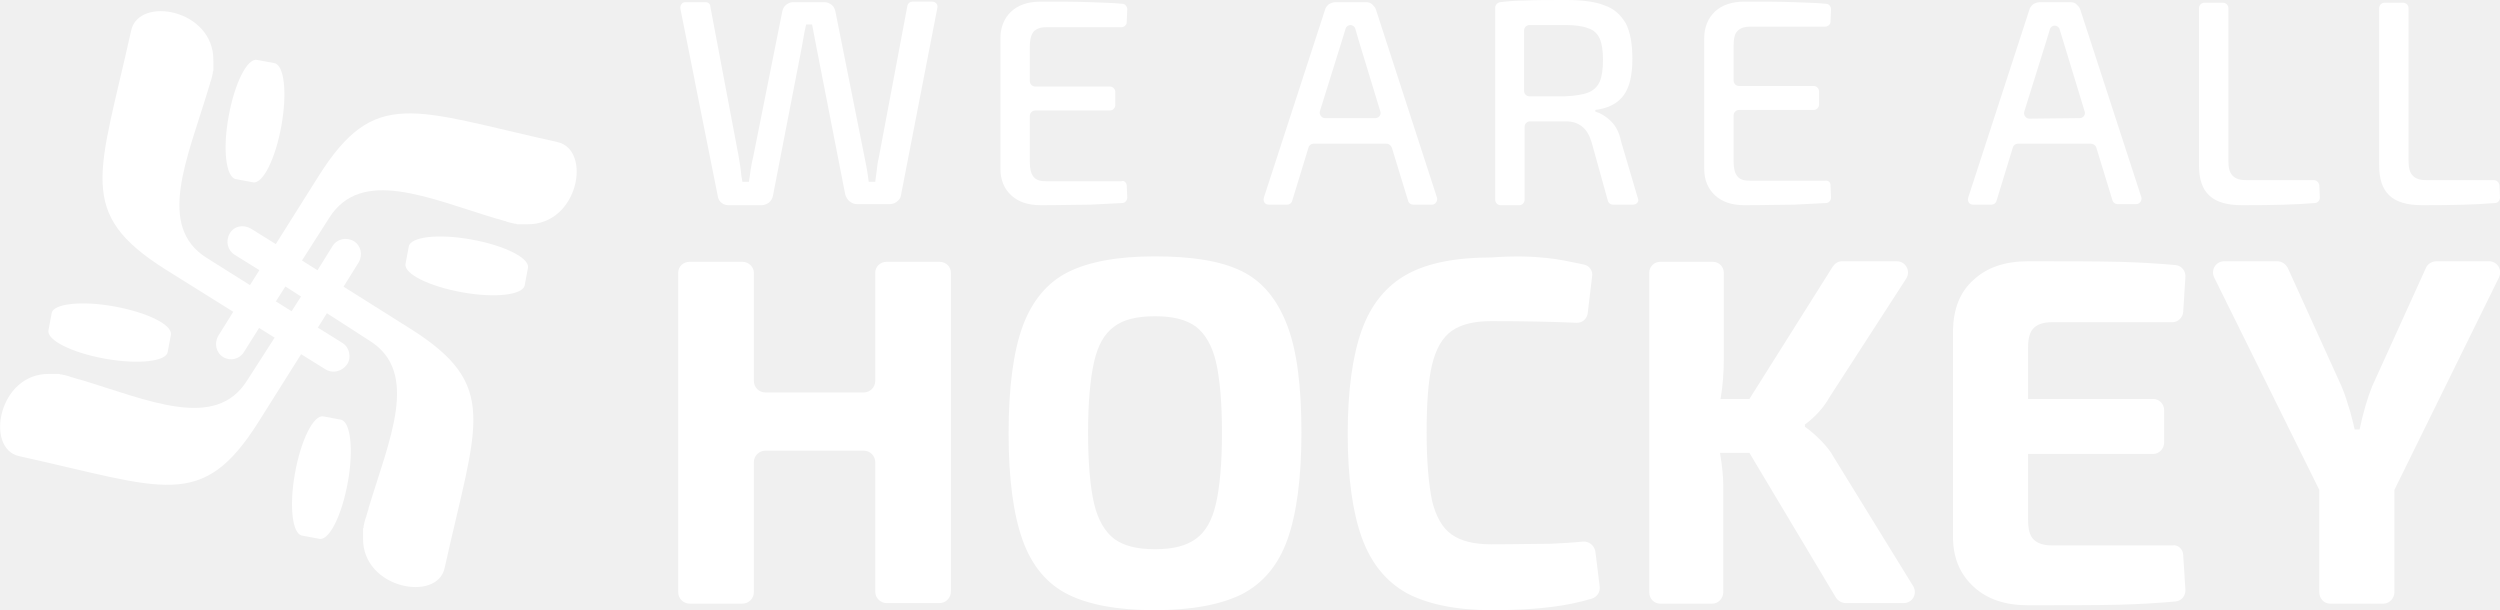
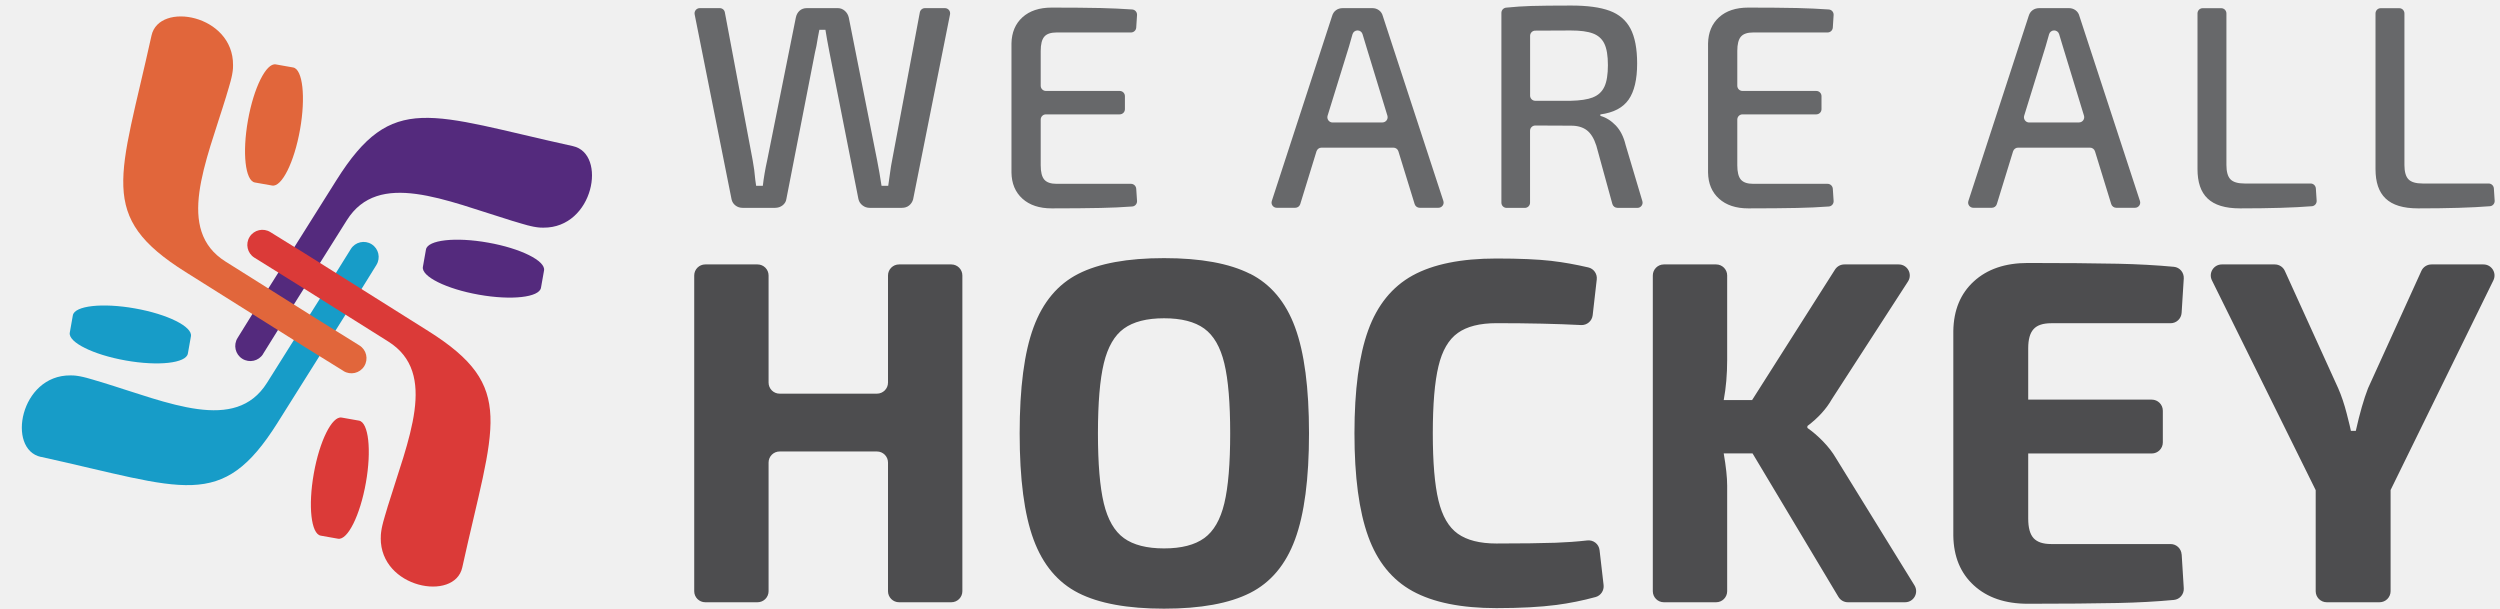
- <svg xmlns="http://www.w3.org/2000/svg" version="1.1" id="Layer_1" x="0px" y="0px" viewBox="0 0 459.3 112" style="enable-background:new 0 0 459.3 112;" xml:space="preserve">
-   <style type="text/css">
- 	.st0{fill:#FFFFFF;}
- </style>
-   <path id="blue-icon" class="st0" d="M3.5,83.8C-2.8,82.4-0.3,68.6,9,68.7h0.1c0.1,0,0.2,0,0.4,0h0.1c0.1,0,0.2,0,0.3,0  c0.1,0,0.1,0,0.2,0c0.1,0,0.2,0,0.3,0c0.1,0,0.2,0,0.2,0s0.2,0,0.2,0c0.1,0,0.2,0,0.3,0.1c0.1,0,0.1,0,0.2,0c0.2,0,0.3,0.1,0.5,0.1  h0c0.4,0.1,0.9,0.2,1.3,0.4c0,0,0.1,0,0.1,0c0.4,0.1,0.9,0.3,1.3,0.4c0,0,0,0,0.1,0c12.6,3.8,25,9.5,30.8,0.2L56,53.4l5.1-8.2  c0.8-1.3,2.5-1.7,3.9-0.9c1.3,0.8,1.7,2.5,0.9,3.9l-4.3,6.9L47.5,77.5C37.1,94,30.2,89.7,3.5,83.8L3.5,83.8L3.5,83.8z M30.8,64.7  l0.6-3.2c0.3-1.8-4.3-4.1-10.4-5.2C15,55.2,9.8,55.8,9.5,57.5l-0.6,3.2c-0.3,1.8,4.3,4.1,10.4,5.2C25.4,67,30.5,66.4,30.8,64.7z" />
-   <path id="purple-icon" class="st0" d="M44.8,64.7C44,66,42.3,66.4,41,65.6s-1.7-2.5-0.9-3.9l4.3-6.9l14.1-22.4  c10.4-16.5,17.3-12.2,43.9-6.3c6.4,1.4,3.9,15.2-5.5,15.1h-0.1c-0.1,0-0.2,0-0.4,0h-0.1c-0.1,0-0.2,0-0.3,0c-0.1,0-0.1,0-0.2,0  c-0.1,0-0.2,0-0.3,0c-0.1,0-0.2,0-0.2,0c-0.1,0-0.2,0-0.2,0c-0.1,0-0.2,0-0.3-0.1c-0.1,0-0.1,0-0.2,0c-0.2,0-0.3-0.1-0.5-0.1h0  c-0.4-0.1-0.9-0.2-1.3-0.4c0,0-0.1,0-0.1,0c-0.4-0.1-0.9-0.3-1.3-0.4c0,0,0,0-0.1,0c-12.6-3.8-24.9-9.5-30.8-0.2L49.9,56.6  L44.8,64.7L44.8,64.7L44.8,64.7z M96.4,52.4l0.6-3.2c0.3-1.8-4.3-4.1-10.4-5.2c-6.1-1.1-11.2-0.5-11.5,1.3l-0.6,3.2  c-0.3,1.8,4.3,4.1,10.4,5.2C90.9,54.8,96.1,54.2,96.4,52.4z" />
-   <path id="orange-icon" class="st0" d="M59.7,67.8l-6.9-4.3L30.4,49.5C13.9,39.1,18.2,32.2,24.1,5.6c1.4-6.4,15.2-3.9,15.1,5.5v0.1  c0,0.1,0,0.2,0,0.4v0.1c0,0.1,0,0.2,0,0.3c0,0.1,0,0.1,0,0.2c0,0.1,0,0.2,0,0.3c0,0.1,0,0.2,0,0.2c0,0.1,0,0.2,0,0.2  c0,0.1,0,0.2-0.1,0.3c0,0.1,0,0.1,0,0.2c0,0.2-0.1,0.3-0.1,0.5v0c-0.1,0.4-0.2,0.9-0.4,1.3c0,0,0,0.1,0,0.1  c-0.1,0.4-0.3,0.9-0.4,1.3c0,0,0,0,0,0c-3.8,12.6-9.5,25-0.2,30.8l16.7,10.5l8.2,5.1c1.3,0.8,1.7,2.6,0.9,3.9  C62.8,68.3,61.1,68.7,59.7,67.8L59.7,67.8L59.7,67.8z M43.3,32.9l3.2,0.6c1.8,0.3,4.1-4.3,5.2-10.4c1.1-6.1,0.5-11.2-1.3-11.5  l-3.2-0.6c-1.8-0.3-4.1,4.3-5.2,10.4C40.9,27.4,41.5,32.5,43.3,32.9z" />
-   <path id="red-icon" class="st0" d="M66.7,98.9L66.7,98.9c0-0.2,0-0.3,0-0.4v-0.1c0-0.1,0-0.2,0-0.3c0-0.1,0-0.1,0-0.2  c0-0.1,0-0.2,0-0.3c0-0.1,0-0.2,0-0.2c0-0.1,0-0.2,0-0.2c0-0.1,0-0.2,0.1-0.3c0-0.1,0-0.1,0-0.2c0-0.2,0.1-0.3,0.1-0.5v0  c0.1-0.4,0.2-0.9,0.4-1.3c0,0,0-0.1,0-0.1c0.1-0.4,0.3-0.9,0.4-1.3c0,0,0,0,0-0.1c3.8-12.6,9.5-25,0.2-30.8L51.3,51.9l-8.2-5.1  c-1.3-0.8-1.7-2.5-0.9-3.9s2.5-1.7,3.9-0.9l6.9,4.3l22.4,14.1c16.5,10.4,12.2,17.3,6.3,43.9C80.4,110.7,66.6,108.2,66.7,98.9  L66.7,98.9L66.7,98.9z M62.6,77.1l-3.2-0.6c-1.8-0.3-4.1,4.3-5.2,10.4c-1.1,6.1-0.5,11.2,1.3,11.5l3.2,0.6c1.8,0.3,4.1-4.3,5.2-10.4  C65,82.6,64.4,77.4,62.6,77.1z" />
-   <path id="hockey" class="st0" d="M174.7,50.1v58.6c0,1.1-0.9,2.1-2.1,2.1h-9.7c-1.1,0-2.1-0.9-2.1-2.1V84.9c0-1.1-0.9-2.1-2.1-2.1  h-18.1c-1.1,0-2.1,0.9-2.1,2.1v23.9c0,1.1-0.9,2.1-2.1,2.1h-9.7c-1.1,0-2.1-0.9-2.1-2.1V50.1c0-1.1,0.9-2,2.1-2h9.7  c1.1,0,2.1,0.9,2.1,2V70c0,1.1,0.9,2.1,2.1,2.1h18.1c1.1,0,2.1-0.9,2.1-2.1V50.1c0-1.1,0.9-2,2.1-2h9.7  C173.8,48.1,174.7,49,174.7,50.1z M228.1,49.8c3.9,1.9,6.6,5.3,8.4,10s2.6,11.3,2.6,19.7s-0.9,15-2.6,19.7c-1.7,4.7-4.5,8-8.4,10  c-3.9,1.9-9.2,2.9-16,2.9s-12.1-1-15.9-2.9s-6.6-5.2-8.3-9.9c-1.7-4.7-2.6-11.2-2.6-19.7s0.9-15.1,2.6-19.7s4.5-8,8.3-9.9  s9.1-2.9,15.9-2.9S224.2,47.9,228.1,49.8C228.1,49.8,228.1,49.8,228.1,49.8z M204.7,60c-1.8,1.3-3,3.4-3.7,6.5s-1.1,7.4-1.1,13  s0.4,10,1.1,13s2,5.2,3.7,6.5c1.8,1.3,4.2,1.9,7.5,1.9s5.7-0.6,7.5-1.9c1.8-1.3,3-3.4,3.7-6.5c0.7-3,1.1-7.4,1.1-13s-0.4-10-1.1-13  s-2-5.2-3.7-6.5c-1.8-1.3-4.2-1.9-7.5-1.9S206.4,58.7,204.7,60z M284.2,47.4c2.1,0.2,4.4,0.7,6.8,1.2c1,0.2,1.7,1.2,1.5,2.2  l-0.8,6.7c-0.1,1.1-1.1,1.9-2.1,1.8c-4.5-0.2-9.8-0.3-15.7-0.3c-3.1,0-5.5,0.6-7.2,1.8c-1.7,1.2-2.9,3.3-3.6,6.2  c-0.7,2.9-1,7.1-1,12.5s0.4,9.6,1,12.5c0.7,2.9,1.9,5,3.6,6.2c1.7,1.2,4.1,1.8,7.2,1.8c4.6,0,8.3-0.1,11-0.1c2-0.1,4-0.2,5.9-0.4  c1.1-0.1,2.1,0.7,2.3,1.8l0.8,6.5c0.1,1-0.5,1.9-1.5,2.2c-2.4,0.7-4.8,1.2-7.3,1.5c-3,0.4-6.7,0.6-11.1,0.6  c-6.5,0-11.7-1.1-15.5-3.1c-3.8-2.1-6.6-5.5-8.3-10.2c-1.7-4.7-2.6-11.1-2.6-19.1s0.9-14.4,2.6-19.1s4.5-8.1,8.3-10.2  c3.8-2.1,9-3.1,15.5-3.1C278.1,47,281.5,47.1,284.2,47.4L284.2,47.4L284.2,47.4z M321.4,83.2h-5.4c0.4,2.4,0.6,4.4,0.6,6v19.6  c0,1.1-0.9,2.1-2,2.1H305c-1.1,0-2-0.9-2-2.1V50.1c0-1.1,0.9-2,2-2h9.7c1.1,0,2,0.9,2,2v15.7c0,2.7-0.2,5.2-0.6,7.5h5.3L336.7,49  c0.4-0.6,1-1,1.7-1h10.1c1.6,0,2.6,1.8,1.7,3.2l-14.1,21.8c-1,1.8-2.5,3.5-4.5,5v0.4c1,0.7,1.9,1.5,2.9,2.5s1.8,2,2.4,3.1l14.6,23.7  c0.8,1.4-0.1,3.1-1.8,3.1h-10.6c-0.7,0-1.4-0.4-1.8-1L321.4,83.2L321.4,83.2L321.4,83.2z M401.1,102l0.4,6.3  c0.1,1.1-0.7,2.1-1.8,2.2c-3.2,0.3-6.7,0.5-10.4,0.6c-4.5,0.1-10.1,0.1-16.7,0.1c-4.2,0-7.5-1.1-10-3.4c-2.5-2.3-3.8-5.3-3.8-9.2  v-38c0.1-3.9,1.3-7,3.8-9.2c2.5-2.3,5.8-3.4,10-3.4c6.7,0,12.2,0,16.7,0.1c3.7,0.1,7.2,0.3,10.4,0.6c1.1,0.1,1.9,1.1,1.8,2.2  l-0.4,6.4c-0.1,1.1-1,1.9-2,1.9h-22.2c-1.5,0-2.6,0.4-3.3,1.1c-0.7,0.7-1,1.9-1,3.5v9.5h23c1.1,0,2,0.9,2,2.1v5.9  c0,1.1-0.9,2.1-2,2.1h-23v12.1c0,1.7,0.3,2.9,1,3.6c0.7,0.7,1.8,1.1,3.3,1.1h22.2C400.1,100,401.1,100.9,401.1,102L401.1,102  L401.1,102z M439.9,90v18.8c0,1.1-0.9,2.1-2,2.1h-9.8c-1.1,0-2-0.9-2-2.1V90l-19.3-39c-0.7-1.4,0.3-3,1.8-3h9.8  c0.8,0,1.5,0.5,1.9,1.2l9.9,21.8c0.6,1.4,1.1,3,1.6,4.7c0.5,1.8,0.7,2.8,0.8,3.2h0.9c0.7-3.3,1.5-5.9,2.3-7.9l9.9-21.8  c0.3-0.7,1.1-1.2,1.9-1.2h9.7c1.5,0,2.5,1.6,1.8,3L439.9,90C439.9,90,439.9,90,439.9,90z" />
-   <path id="WeAreAll" class="st0" d="M165.5,36c-0.1,0.5-0.4,0.8-0.8,1.1s-0.8,0.4-1.3,0.4h-6c-0.5,0-0.9-0.2-1.3-0.5  c-0.4-0.3-0.6-0.7-0.8-1.2L150,8.7c-0.4-1.9-0.6-3.3-0.8-4.2h-1.1l-0.3,1.4c-0.2,1.2-0.4,2.1-0.5,2.8L142,36  c-0.1,0.5-0.3,0.8-0.7,1.2c-0.4,0.3-0.9,0.5-1.4,0.5h-6c-0.5,0-0.9-0.1-1.3-0.4s-0.6-0.7-0.7-1.1L125,1.6c-0.1-0.6,0.3-1.2,0.9-1.2  h3.7c0.5,0,0.9,0.3,0.9,0.8l5.2,27.5c0.2,1.1,0.4,2.4,0.5,3.6l0.2,1.1h1.2c0.2-1.5,0.4-3.1,0.8-4.7l5.3-26.5c0.1-0.5,0.3-1,0.7-1.3  s0.8-0.5,1.3-0.5h5.8c0.5,0,0.9,0.2,1.3,0.5s0.6,0.8,0.7,1.3l5.3,26.5c0.3,1.4,0.6,3,0.8,4.7h1.2l0.3-2.3c0.1-1.1,0.3-1.9,0.4-2.4  l5.2-27.6c0.1-0.5,0.5-0.8,0.9-0.8h3.7c0.6,0,1.1,0.6,0.9,1.2L165.5,36L165.5,36L165.5,36z M207,34l0.1,2.3c0,0.5-0.4,1-0.9,1  c-1.9,0.1-3.8,0.2-5.9,0.3c-2.4,0-5.4,0.1-9.1,0.1c-2.3,0-4.1-0.6-5.4-1.8c-1.3-1.2-2-2.8-2-4.9V7c0-2,0.7-3.7,2-4.9  c1.3-1.2,3.1-1.8,5.4-1.8c3.6,0,6.6,0,9.1,0.1c2.1,0.1,4,0.1,5.9,0.3c0.5,0,0.9,0.5,0.9,1L207,4.1c0,0.5-0.5,0.9-1,0.9h-13.8  c-1.1,0-1.8,0.3-2.3,0.8c-0.4,0.5-0.7,1.4-0.7,2.7v6.4c0,0.5,0.4,1,1,1h13.7c0.5,0,1,0.4,1,1v2.4c0,0.5-0.4,1-1,1h-13.7  c-0.5,0-1,0.4-1,1v8.5c0,1.2,0.2,2.1,0.7,2.7s1.2,0.8,2.3,0.8H206C206.5,33.1,206.9,33.5,207,34z M254.7,26.4h-13.4  c-0.4,0-0.8,0.3-0.9,0.7l-3,9.8c-0.1,0.4-0.5,0.7-0.9,0.7h-3.4c-0.7,0-1.1-0.6-0.9-1.3l11.2-34.4c0.1-0.5,0.4-0.8,0.7-1.1  c0.3-0.2,0.8-0.4,1.3-0.4h5.5c0.5,0,0.9,0.1,1.2,0.4s0.6,0.6,0.7,1L264,36.3c0.2,0.6-0.3,1.3-0.9,1.3h-3.5c-0.4,0-0.8-0.3-0.9-0.7  l-3-9.8C255.5,26.7,255.2,26.4,254.7,26.4z M252.7,21.7c0.6,0,1.1-0.6,0.9-1.2l-3.9-12.8L249,5.3c-0.1-0.4-0.5-0.7-0.9-0.7l0,0  c-0.4,0-0.8,0.3-0.9,0.7l-0.7,2.3l-4,12.8c-0.2,0.6,0.3,1.3,0.9,1.3L252.7,21.7L252.7,21.7z M300,37.6h-3.7c-0.4,0-0.8-0.3-0.9-0.7  l-3-10.8c-0.4-1.3-1-2.3-1.8-2.9s-1.7-0.9-2.9-0.9c-3,0-5.2,0-6.6,0c-0.5,0-1,0.4-1,1v13.4c0,0.5-0.4,1-1,1h-3.4c-0.5,0-1-0.4-1-1  V1.4c0-0.5,0.4-0.9,0.9-1c1.6-0.2,3.2-0.3,4.6-0.3C282,0,284.5,0,287.7,0c3,0,5.4,0.3,7.1,1c1.8,0.6,3,1.8,3.9,3.3  c0.8,1.6,1.2,3.7,1.2,6.5c0,3-0.5,5.2-1.6,6.7c-1.1,1.5-2.8,2.4-5.2,2.7v0.3c1,0.3,2,0.9,2.9,1.8c0.9,0.9,1.5,2.1,1.8,3.6l3.1,10.5  C301.2,37,300.7,37.6,300,37.6L300,37.6L300,37.6z M291.8,17c1-0.4,1.7-1.1,2.1-2s0.6-2.3,0.6-4s-0.2-3-0.6-3.9  c-0.4-0.9-1.1-1.6-2.1-1.9c-1-0.4-2.4-0.6-4.2-0.6c-2.9,0-5.1,0-6.6,0c-0.5,0-1,0.4-1,1v11.1c0,0.5,0.4,1,1,1h6.5  C289.4,17.6,290.8,17.4,291.8,17L291.8,17L291.8,17z M336.3,34l0.1,2.3c0,0.5-0.4,1-0.9,1c-1.9,0.1-3.8,0.2-5.9,0.3  c-2.4,0-5.4,0.1-9.1,0.1c-2.3,0-4.1-0.6-5.4-1.8s-2-2.8-2-4.9V7c0-2,0.7-3.7,2-4.9s3.1-1.8,5.4-1.8c3.6,0,6.6,0,9.1,0.1  c2.1,0.1,4,0.1,5.9,0.3c0.5,0,0.9,0.5,0.9,1l-0.1,2.3c0,0.5-0.5,0.9-1,0.9h-13.8c-1.1,0-1.8,0.3-2.3,0.8c-0.5,0.5-0.7,1.4-0.7,2.7  v6.4c0,0.5,0.4,1,1,1h13.7c0.5,0,1,0.4,1,1v2.4c0,0.5-0.4,1-1,1h-13.7c-0.5,0-1,0.4-1,1v8.5c0,1.2,0.2,2.1,0.7,2.7s1.2,0.8,2.3,0.8  h13.8C335.9,33.1,336.3,33.5,336.3,34L336.3,34z M384.1,26.4h-13.4c-0.4,0-0.8,0.3-0.9,0.7l-3,9.8c-0.1,0.4-0.5,0.7-0.9,0.7h-3.4  c-0.7,0-1.1-0.6-0.9-1.3l11.2-34.4c0.1-0.5,0.4-0.8,0.7-1.1c0.3-0.2,0.8-0.4,1.3-0.4h5.5c0.5,0,0.9,0.1,1.2,0.4s0.6,0.6,0.7,1  l11.2,34.4c0.2,0.6-0.3,1.3-0.9,1.3H389c-0.4,0-0.8-0.3-0.9-0.7l-3-9.8C384.9,26.6,384.5,26.4,384.1,26.4L384.1,26.4L384.1,26.4z   M382.1,21.7c0.6,0,1.1-0.6,0.9-1.2l-3.9-12.8l-0.7-2.3c-0.1-0.4-0.5-0.7-0.9-0.7l0,0c-0.4,0-0.8,0.3-0.9,0.7l-0.7,2.3l-4,12.8  c-0.2,0.6,0.3,1.3,0.9,1.3L382.1,21.7L382.1,21.7z M409.4,29.6c0,1.2,0.2,2.1,0.8,2.7s1.4,0.8,2.6,0.8h12.3c0.5,0,0.9,0.4,1,0.9  l0.1,2.3c0,0.5-0.4,1-0.9,1c-3.4,0.3-7.8,0.4-13.4,0.4s-7.9-2.4-7.9-7.3V1.5c0-0.5,0.4-1,1-1h3.4c0.5,0,1,0.4,1,1V29.6L409.4,29.6z   M442.5,29.6c0,1.2,0.2,2.1,0.8,2.7s1.4,0.8,2.6,0.8h12.3c0.5,0,0.9,0.4,1,0.9l0.1,2.3c0,0.5-0.4,1-0.9,1c-3.4,0.3-7.8,0.4-13.4,0.4  s-7.9-2.4-7.9-7.3V1.5c0-0.5,0.4-1,1-1h3.4c0.5,0,1,0.4,1,1V29.6L442.5,29.6z" />
+ <svg xmlns="http://www.w3.org/2000/svg" id="Camada_1" viewBox="0 0 464.3 113.03">
+   <path id="blue-icon" d="m7.59,84.86c-6.38-1.41-3.88-15.22,5.5-15.14.02,0,.04,0,.07,0,.12,0,.24,0,.36.01.04,0,.09,0,.13,0,.11,0,.21.01.32.03.06,0,.12.01.19.02.09.01.19.02.28.04.08.01.16.03.24.04.08.01.16.03.24.04.11.02.21.04.32.07.06.01.12.02.19.04.17.04.34.08.52.13,0,0,.01,0,.02,0,.45.12.89.25,1.34.38.03,0,.06.02.09.03.44.13.87.26,1.31.39.02,0,.03,0,.05.01,12.6,3.85,24.95,9.49,30.82.16l10.51-16.72,5.07-8.15c.82-1.31,2.55-1.7,3.86-.88,1.31.82,1.7,2.55.88,3.86l-4.3,6.94-14.07,22.38c-10.38,16.51-17.28,12.17-43.92,6.31Zm27.3-19.19l.57-3.22c.32-1.78-4.34-4.1-10.39-5.17-6.06-1.08-11.22-.5-11.54,1.28l-.57,3.22c-.32,1.78,4.34,4.1,10.39,5.17,6.06,1.08,11.22.5,11.54-1.28Z" style="fill:#179cc8;" />
+   <path id="purple-icon" d="m48.86,65.75c-.82,1.31-2.55,1.7-3.86.88-1.31-.82-1.7-2.55-.88-3.86l4.3-6.94,14.07-22.38c10.38-16.51,17.28-12.17,43.92-6.31,6.38,1.41,3.88,15.22-5.5,15.14-.02,0-.04,0-.07,0-.12,0-.24,0-.36-.01-.04,0-.09,0-.13,0-.11,0-.21-.01-.32-.03-.06,0-.12-.01-.19-.02-.09-.01-.19-.02-.28-.04-.08-.01-.16-.03-.24-.04-.08-.01-.16-.03-.24-.04-.11-.02-.21-.04-.32-.07-.06-.01-.12-.02-.19-.04-.17-.04-.34-.08-.52-.13,0,0-.01,0-.02,0-.45-.12-.89-.25-1.34-.38-.03,0-.06-.02-.09-.03-.44-.13-.87-.26-1.31-.39-.02,0-.03,0-.05-.01-12.6-3.85-24.95-9.49-30.82-.16l-10.51,16.72-5.07,8.15Zm51.61-12.3l.57-3.22c.32-1.78-4.34-4.1-10.39-5.17-6.06-1.08-11.22-.5-11.54,1.28l-.57,3.22c-.32,1.78,4.34,4.1,10.39,5.17,6.06,1.08,11.22.5,11.54-1.28Z" style="fill:#542a7d;" />
+   <path id="orange-icon" d="m63.77,68.88l-6.94-4.3-22.38-14.07c-16.51-10.38-12.17-17.28-6.31-43.92,1.41-6.38,15.22-3.88,15.14,5.5,0,.02,0,.04,0,.07,0,.12,0,.24-.01.36,0,.04,0,.09,0,.13,0,.11-.01.21-.03.32,0,.06-.01.12-.02.19-.01.09-.02.19-.04.28-.01.08-.03.16-.04.24-.01.08-.03.16-.04.24-.02.11-.04.21-.07.32-.01.06-.02.12-.04.19-.04.17-.08.34-.13.52,0,0,0,.01,0,.02-.12.45-.25.89-.38,1.34,0,.03-.02.06-.03.09-.13.44-.26.87-.39,1.31,0,.02,0,.03-.01.05-3.85,12.6-9.49,24.95-.16,30.82l16.72,10.51,8.15,5.07c1.31.82,1.7,2.55.88,3.86-.82,1.31-2.55,1.7-3.86.88Zm-16.44-34.99l3.22.57c1.78.32,4.1-4.34,5.17-10.39,1.08-6.06.5-11.22-1.28-11.54l-3.22-.57c-1.78-.32-4.1,4.34-5.17,10.39-1.08,6.06-.5,11.22,1.28,11.54Z" style="fill:#e1663b;" />
+   <path id="red-icon" d="m70.72,99.92s0-.04,0-.07c0-.12,0-.24.01-.36,0-.04,0-.09,0-.13,0-.11.01-.21.03-.32,0-.06.01-.12.02-.19.01-.09.02-.19.04-.28.01-.08.03-.16.04-.24.01-.08.03-.16.04-.24.02-.11.04-.21.07-.32.01-.06.02-.12.04-.19.04-.17.08-.34.13-.52,0,0,0-.01,0-.02.12-.45.25-.89.38-1.34,0-.03.02-.06.03-.09.13-.44.26-.87.39-1.31,0-.02,0-.03.01-.05,3.85-12.6,9.49-24.95.16-30.82l-16.72-10.51-8.15-5.07c-1.31-.82-1.7-2.55-.88-3.86.82-1.31,2.55-1.7,3.86-.88l6.94,4.3,22.38,14.07c16.51,10.38,12.17,17.28,6.31,43.92-1.41,6.38-15.22,3.88-15.14-5.5Zm-4.05-21.8l-3.22-.57c-1.78-.32-4.1,4.34-5.17,10.39-1.08,6.06-.5,11.22,1.28,11.54l3.22.57c1.78.32,4.1-4.34,5.17-10.39,1.08-6.06.5-11.22-1.28-11.54Z" style="fill:#db3a38;" />
+   <path id="hockey" d="m178.73,51.16v58.64c0,1.13-.92,2.05-2.05,2.05h-9.71c-1.13,0-2.05-.92-2.05-2.05v-23.9c0-1.13-.92-2.05-2.05-2.05h-18.08c-1.13,0-2.05.92-2.05,2.05v23.9c0,1.13-.92,2.05-2.05,2.05h-9.71c-1.13,0-2.05-.92-2.05-2.05v-58.64c0-1.13.92-2.05,2.05-2.05h9.71c1.13,0,2.05.92,2.05,2.05v19.9c0,1.13.92,2.05,2.05,2.05h18.08c1.13,0,2.05-.92,2.05-2.05v-19.9c0-1.13.92-2.05,2.05-2.05h9.71c1.13,0,2.05.92,2.05,2.05Zm53.42-.33c3.85,1.94,6.64,5.26,8.37,9.96,1.73,4.7,2.59,11.26,2.59,19.69s-.86,14.99-2.59,19.69c-1.73,4.7-4.52,8.02-8.37,9.96-3.85,1.94-9.17,2.91-15.96,2.91s-12.09-.97-15.91-2.91c-3.82-1.94-6.59-5.24-8.32-9.91-1.73-4.67-2.59-11.25-2.59-19.73s.86-15.06,2.59-19.73c1.73-4.67,4.5-7.97,8.32-9.91,3.82-1.94,9.12-2.91,15.91-2.91s12.11.97,15.96,2.91Zm-23.42,10.19c-1.76,1.27-3,3.43-3.73,6.46-.73,3.03-1.09,7.37-1.09,13s.36,9.97,1.09,13c.73,3.03,1.97,5.18,3.73,6.46,1.76,1.27,4.24,1.91,7.46,1.91s5.7-.64,7.46-1.91c1.76-1.27,3-3.42,3.73-6.46.73-3.03,1.09-7.37,1.09-13s-.36-9.97-1.09-13c-.73-3.03-1.97-5.18-3.73-6.46-1.76-1.27-4.24-1.91-7.46-1.91s-5.7.64-7.46,1.91Zm79.52-12.55c2.12.24,4.37.65,6.75,1.2,1,.24,1.67,1.2,1.55,2.23l-.76,6.65c-.12,1.07-1.06,1.87-2.14,1.82-4.5-.23-9.75-.35-15.73-.35-3.09,0-5.49.61-7.18,1.82-1.7,1.21-2.9,3.27-3.59,6.18-.7,2.91-1.05,7.06-1.05,12.46s.35,9.55,1.05,12.46c.7,2.91,1.89,4.97,3.59,6.18,1.7,1.21,4.09,1.82,7.18,1.82,4.61,0,8.26-.05,10.96-.14,1.99-.07,3.96-.21,5.91-.43,1.13-.13,2.15.66,2.28,1.8l.75,6.49c.11,1-.51,1.95-1.48,2.22-2.42.66-4.84,1.15-7.28,1.47-3,.39-6.72.59-11.14.59-6.55,0-11.73-1.05-15.55-3.14-3.82-2.09-6.58-5.49-8.27-10.18-1.7-4.7-2.55-11.08-2.55-19.14s.85-14.44,2.55-19.14c1.7-4.7,4.46-8.09,8.27-10.19,3.82-2.09,9-3.14,15.55-3.14,4.24,0,7.68.15,10.32.45Zm37.24,35.74h-5.36c.42,2.43.64,4.43.64,6v19.59c0,1.13-.92,2.05-2.05,2.05h-9.71c-1.13,0-2.05-.92-2.05-2.05v-58.64c0-1.13.92-2.05,2.05-2.05h9.71c1.13,0,2.05.92,2.05,2.05v15.68c0,2.67-.21,5.15-.64,7.46h5.27l15.4-24.24c.38-.59,1.03-.95,1.73-.95h10.1c1.63,0,2.61,1.8,1.72,3.17l-14.13,21.84c-1.03,1.82-2.55,3.49-4.55,5v.36c.97.67,1.94,1.5,2.91,2.5.97,1,1.76,2.02,2.36,3.05l14.62,23.69c.84,1.37-.14,3.13-1.75,3.13h-10.62c-.72,0-1.39-.38-1.76-1l-15.95-26.65Zm79.69,18.75l.39,6.29c.07,1.1-.74,2.07-1.84,2.17-3.22.3-6.69.49-10.41.57-4.49.09-10.06.14-16.73.14-4.18,0-7.52-1.14-10-3.41-2.49-2.27-3.76-5.35-3.82-9.23v-38.01c.06-3.88,1.33-6.96,3.82-9.23,2.48-2.27,5.82-3.41,10-3.41,6.67,0,12.24.05,16.73.14,3.72.08,7.19.27,10.41.57,1.1.1,1.9,1.07,1.84,2.17l-.4,6.38c-.07,1.08-.96,1.93-2.05,1.93h-22.17c-1.52,0-2.61.36-3.27,1.09-.67.73-1,1.91-1,3.55v9.55h22.95c1.13,0,2.05.92,2.05,2.05v5.9c0,1.13-.92,2.05-2.05,2.05h-22.95v12.09c0,1.7.33,2.91,1,3.64.67.73,1.76,1.09,3.27,1.09h22.17c1.08,0,1.98.84,2.05,1.93Zm38.8-11.93v18.77c0,1.13-.92,2.05-2.05,2.05h-9.81c-1.13,0-2.05-.92-2.05-2.05v-18.77l-19.27-38.96c-.68-1.36.32-2.96,1.84-2.96h9.83c.81,0,1.54.47,1.87,1.2l9.91,21.8c.61,1.39,1.14,2.97,1.59,4.73.45,1.76.71,2.82.77,3.18h.91c.73-3.27,1.49-5.91,2.27-7.91l9.91-21.8c.33-.73,1.06-1.2,1.87-1.2h9.66c1.52,0,2.51,1.59,1.84,2.96l-19.1,38.96Z" style="fill:#4d4d4f;" />
+   <path id="WeAreAll" d="m169.58,37.04c-.14.47-.39.84-.75,1.13-.36.29-.81.43-1.34.43h-5.97c-.5,0-.95-.15-1.34-.46-.39-.3-.64-.69-.75-1.16l-5.38-27.25c-.36-1.86-.61-3.26-.75-4.19h-1.13l-.27,1.4c-.18,1.18-.36,2.11-.54,2.79l-5.32,27.25c-.07.47-.31.85-.7,1.16-.39.3-.86.46-1.4.46h-6.02c-.5,0-.94-.14-1.32-.43s-.62-.66-.73-1.13l-6.86-34.37c-.12-.6.34-1.16.95-1.16h3.71c.47,0,.87.33.95.79l5.17,27.48c.21,1.15.38,2.35.48,3.6l.16,1.13h1.24c.18-1.54.45-3.12.81-4.73l5.32-26.5c.11-.54.34-.97.7-1.29.36-.32.81-.48,1.34-.48h5.75c.5,0,.94.17,1.32.51.38.34.62.76.73,1.26l5.27,26.55c.29,1.43.55,2.99.81,4.68h1.24l.32-2.26c.14-1.08.27-1.86.38-2.36l5.17-27.59c.09-.46.49-.79.95-.79h3.71c.61,0,1.07.56.95,1.16l-6.86,34.37Zm41.44-1.99l.15,2.27c.03.53-.36.99-.89,1.03-1.87.14-3.84.23-5.9.27-2.42.05-5.44.08-9.06.08-2.29,0-4.1-.6-5.43-1.8-1.33-1.2-2.01-2.82-2.04-4.86V8.07c.04-2.04.72-3.66,2.04-4.86,1.33-1.2,3.14-1.8,5.43-1.8,3.62,0,6.64.03,9.06.08,2.07.05,4.03.14,5.9.27.53.04.92.5.89,1.03l-.15,2.33c-.03.51-.46.91-.97.91h-13.82c-1.07,0-1.84.26-2.28.78-.45.52-.67,1.41-.67,2.66v6.45c0,.54.43.97.97.97h13.7c.54,0,.97.43.97.97v2.41c0,.54-.43.97-.97.97h-13.7c-.54,0-.97.43-.97.97v8.49c0,1.25.22,2.14.67,2.66.45.52,1.21.78,2.28.78h13.82c.51,0,.93.4.97.91Zm47.76-7.63h-13.35c-.43,0-.8.28-.93.68l-3.02,9.81c-.13.41-.5.68-.93.68h-3.43c-.66,0-1.13-.64-.92-1.27l11.2-34.36c.14-.47.38-.82.73-1.07.34-.25.76-.38,1.26-.38h5.48c.46,0,.88.13,1.24.4.36.27.59.62.7,1.05l11.25,34.36c.21.63-.26,1.27-.92,1.27h-3.48c-.43,0-.8-.28-.93-.68l-3.02-9.81c-.13-.41-.5-.68-.93-.68Zm-2.04-4.68c.65,0,1.12-.63.93-1.25l-3.92-12.83-.7-2.32c-.12-.41-.5-.69-.93-.69h0c-.43,0-.81.29-.93.7l-.66,2.31-3.97,12.83c-.19.62.27,1.26.93,1.26h9.25Zm47.36,15.86h-3.71c-.44,0-.82-.29-.94-.71l-2.98-10.84c-.43-1.33-1.01-2.28-1.75-2.85-.74-.57-1.71-.86-2.93-.86-2.98,0-5.2-.01-6.65-.03-.54,0-.98.43-.98.97v13.36c0,.54-.43.97-.97.97h-3.38c-.54,0-.97-.43-.97-.97V2.39c0-.5.38-.92.88-.97,1.61-.16,3.16-.27,4.63-.31,1.74-.05,4.22-.08,7.44-.08,3.01,0,5.39.32,7.15.97,1.76.65,3.04,1.75,3.87,3.31.82,1.56,1.24,3.72,1.24,6.48,0,2.97-.53,5.21-1.59,6.72-1.06,1.5-2.8,2.42-5.24,2.74v.27c1.04.29,1.99.88,2.85,1.77.86.9,1.47,2.1,1.83,3.6l3.12,10.47c.19.62-.28,1.25-.93,1.25Zm-8.24-20.53c.99-.39,1.69-1.06,2.12-1.99.43-.93.64-2.26.64-3.98s-.21-3.04-.64-3.95c-.43-.91-1.14-1.56-2.12-1.93-.99-.38-2.37-.56-4.17-.56-2.93,0-5.12.01-6.57.03-.53,0-.95.44-.95.97v11.09c0,.54.43.97.97.97h6.55c1.79-.04,3.18-.25,4.17-.64Zm44.53,16.98l.15,2.27c.03.53-.36.99-.89,1.03-1.87.14-3.84.23-5.9.27-2.42.05-5.44.08-9.06.08-2.29,0-4.1-.6-5.43-1.8-1.33-1.2-2.01-2.82-2.04-4.86V8.07c.04-2.04.72-3.66,2.04-4.86,1.32-1.2,3.13-1.8,5.43-1.8,3.62,0,6.64.03,9.06.08,2.07.05,4.03.14,5.9.27.53.04.92.5.89,1.03l-.15,2.33c-.03.51-.46.91-.97.91h-13.82c-1.07,0-1.84.26-2.28.78-.45.52-.67,1.41-.67,2.66v6.45c0,.54.43.97.97.97h13.7c.54,0,.97.43.97.97v2.41c0,.54-.43.97-.97.97h-13.7c-.54,0-.97.43-.97.97v8.49c0,1.25.22,2.14.67,2.66.45.52,1.21.78,2.28.78h13.82c.51,0,.93.4.97.91Zm47.76-7.63h-13.35c-.43,0-.8.28-.93.68l-3.02,9.81c-.13.41-.5.68-.93.68h-3.43c-.66,0-1.13-.64-.92-1.27l11.2-34.36c.14-.47.38-.82.73-1.07.34-.25.76-.38,1.26-.38h5.48c.46,0,.88.13,1.24.4.36.27.59.62.7,1.05l11.25,34.36c.21.63-.26,1.27-.92,1.27h-3.48c-.43,0-.8-.28-.93-.68l-3.02-9.81c-.13-.41-.5-.68-.93-.68Zm-2.04-4.68c.65,0,1.12-.63.93-1.25l-3.92-12.83-.7-2.32c-.12-.41-.5-.69-.93-.69h0c-.43,0-.81.29-.93.7l-.66,2.31-3.97,12.83c-.19.62.27,1.26.93,1.26h9.25Zm27.38,7.9c0,1.25.25,2.14.75,2.66.5.52,1.38.78,2.63.78h12.26c.51,0,.93.4.97.91l.15,2.28c.03.53-.36.99-.88,1.03-3.38.27-7.83.4-13.35.4s-7.9-2.44-7.9-7.31V2.49c0-.54.43-.97.97-.97h3.43c.54,0,.97.43.97.97v28.16Zm33.06,0c0,1.25.25,2.14.75,2.66.5.52,1.38.78,2.63.78h12.26c.51,0,.93.4.97.91l.15,2.28c.03.53-.36.99-.88,1.03-3.38.27-7.83.4-13.35.4s-7.9-2.44-7.9-7.31V2.49c0-.54.43-.97.97-.97h3.43c.54,0,.97.43.97.97v28.16Z" style="fill:#67686a;" />
</svg>
